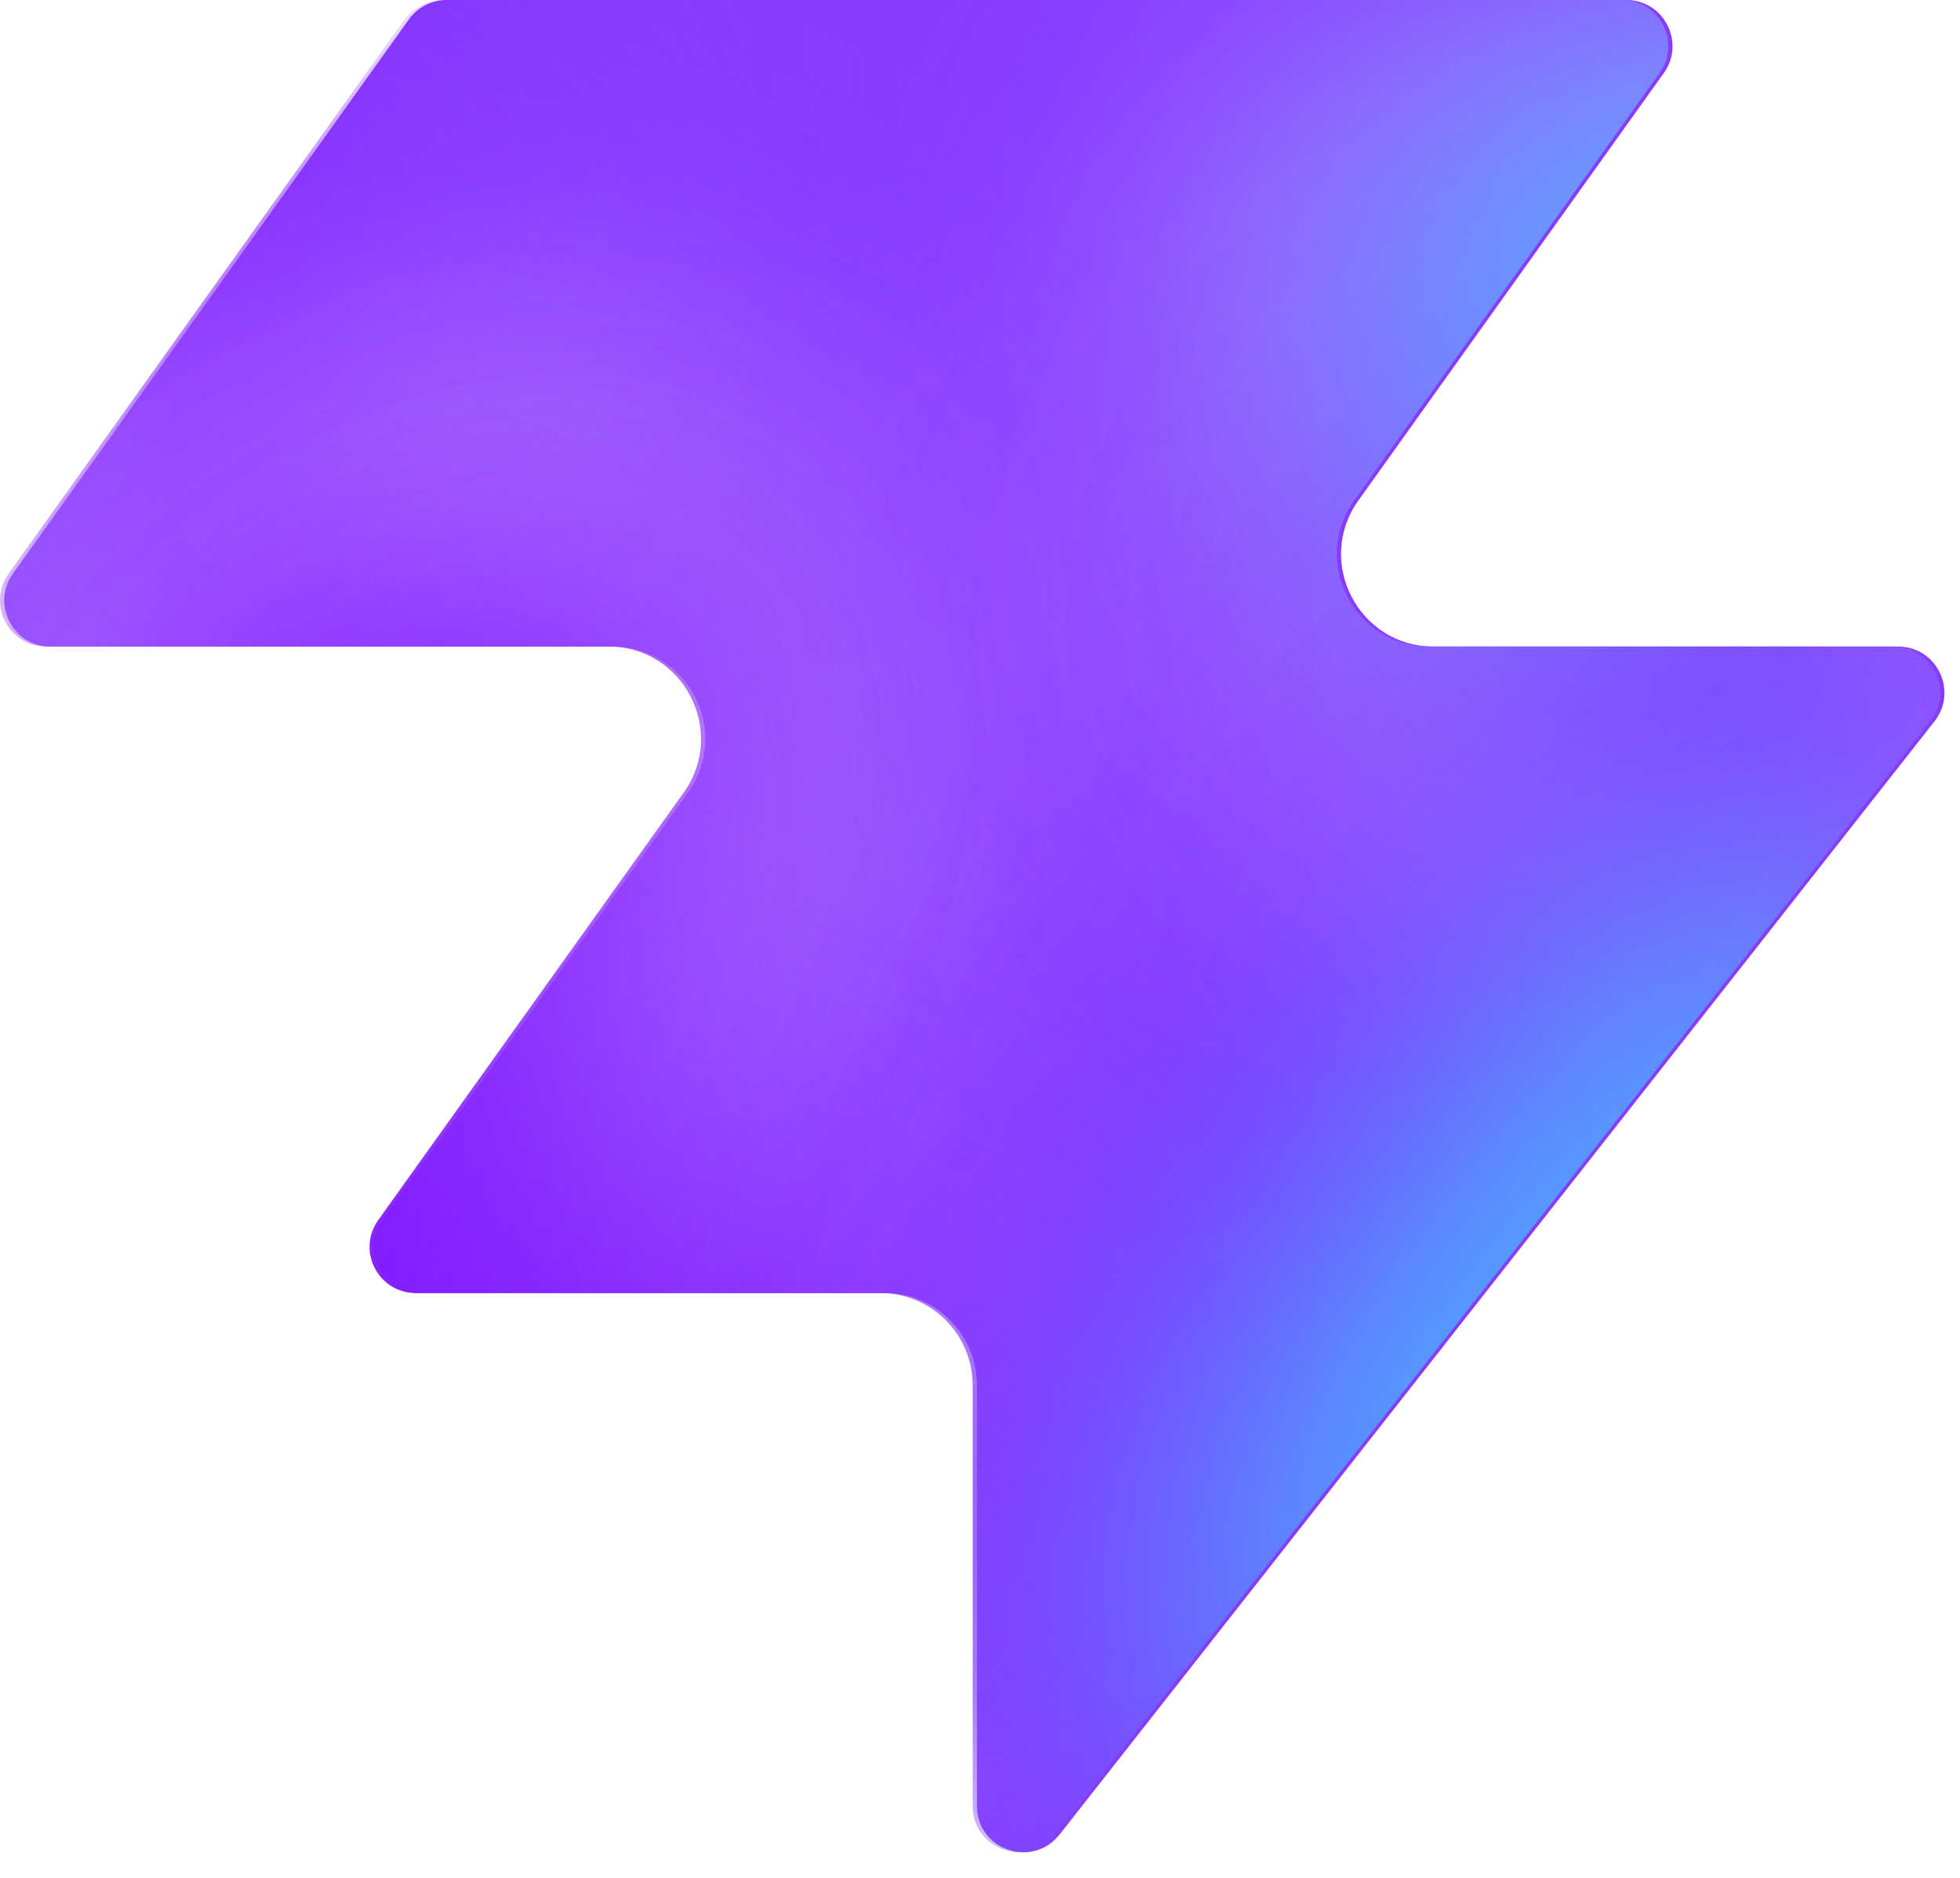
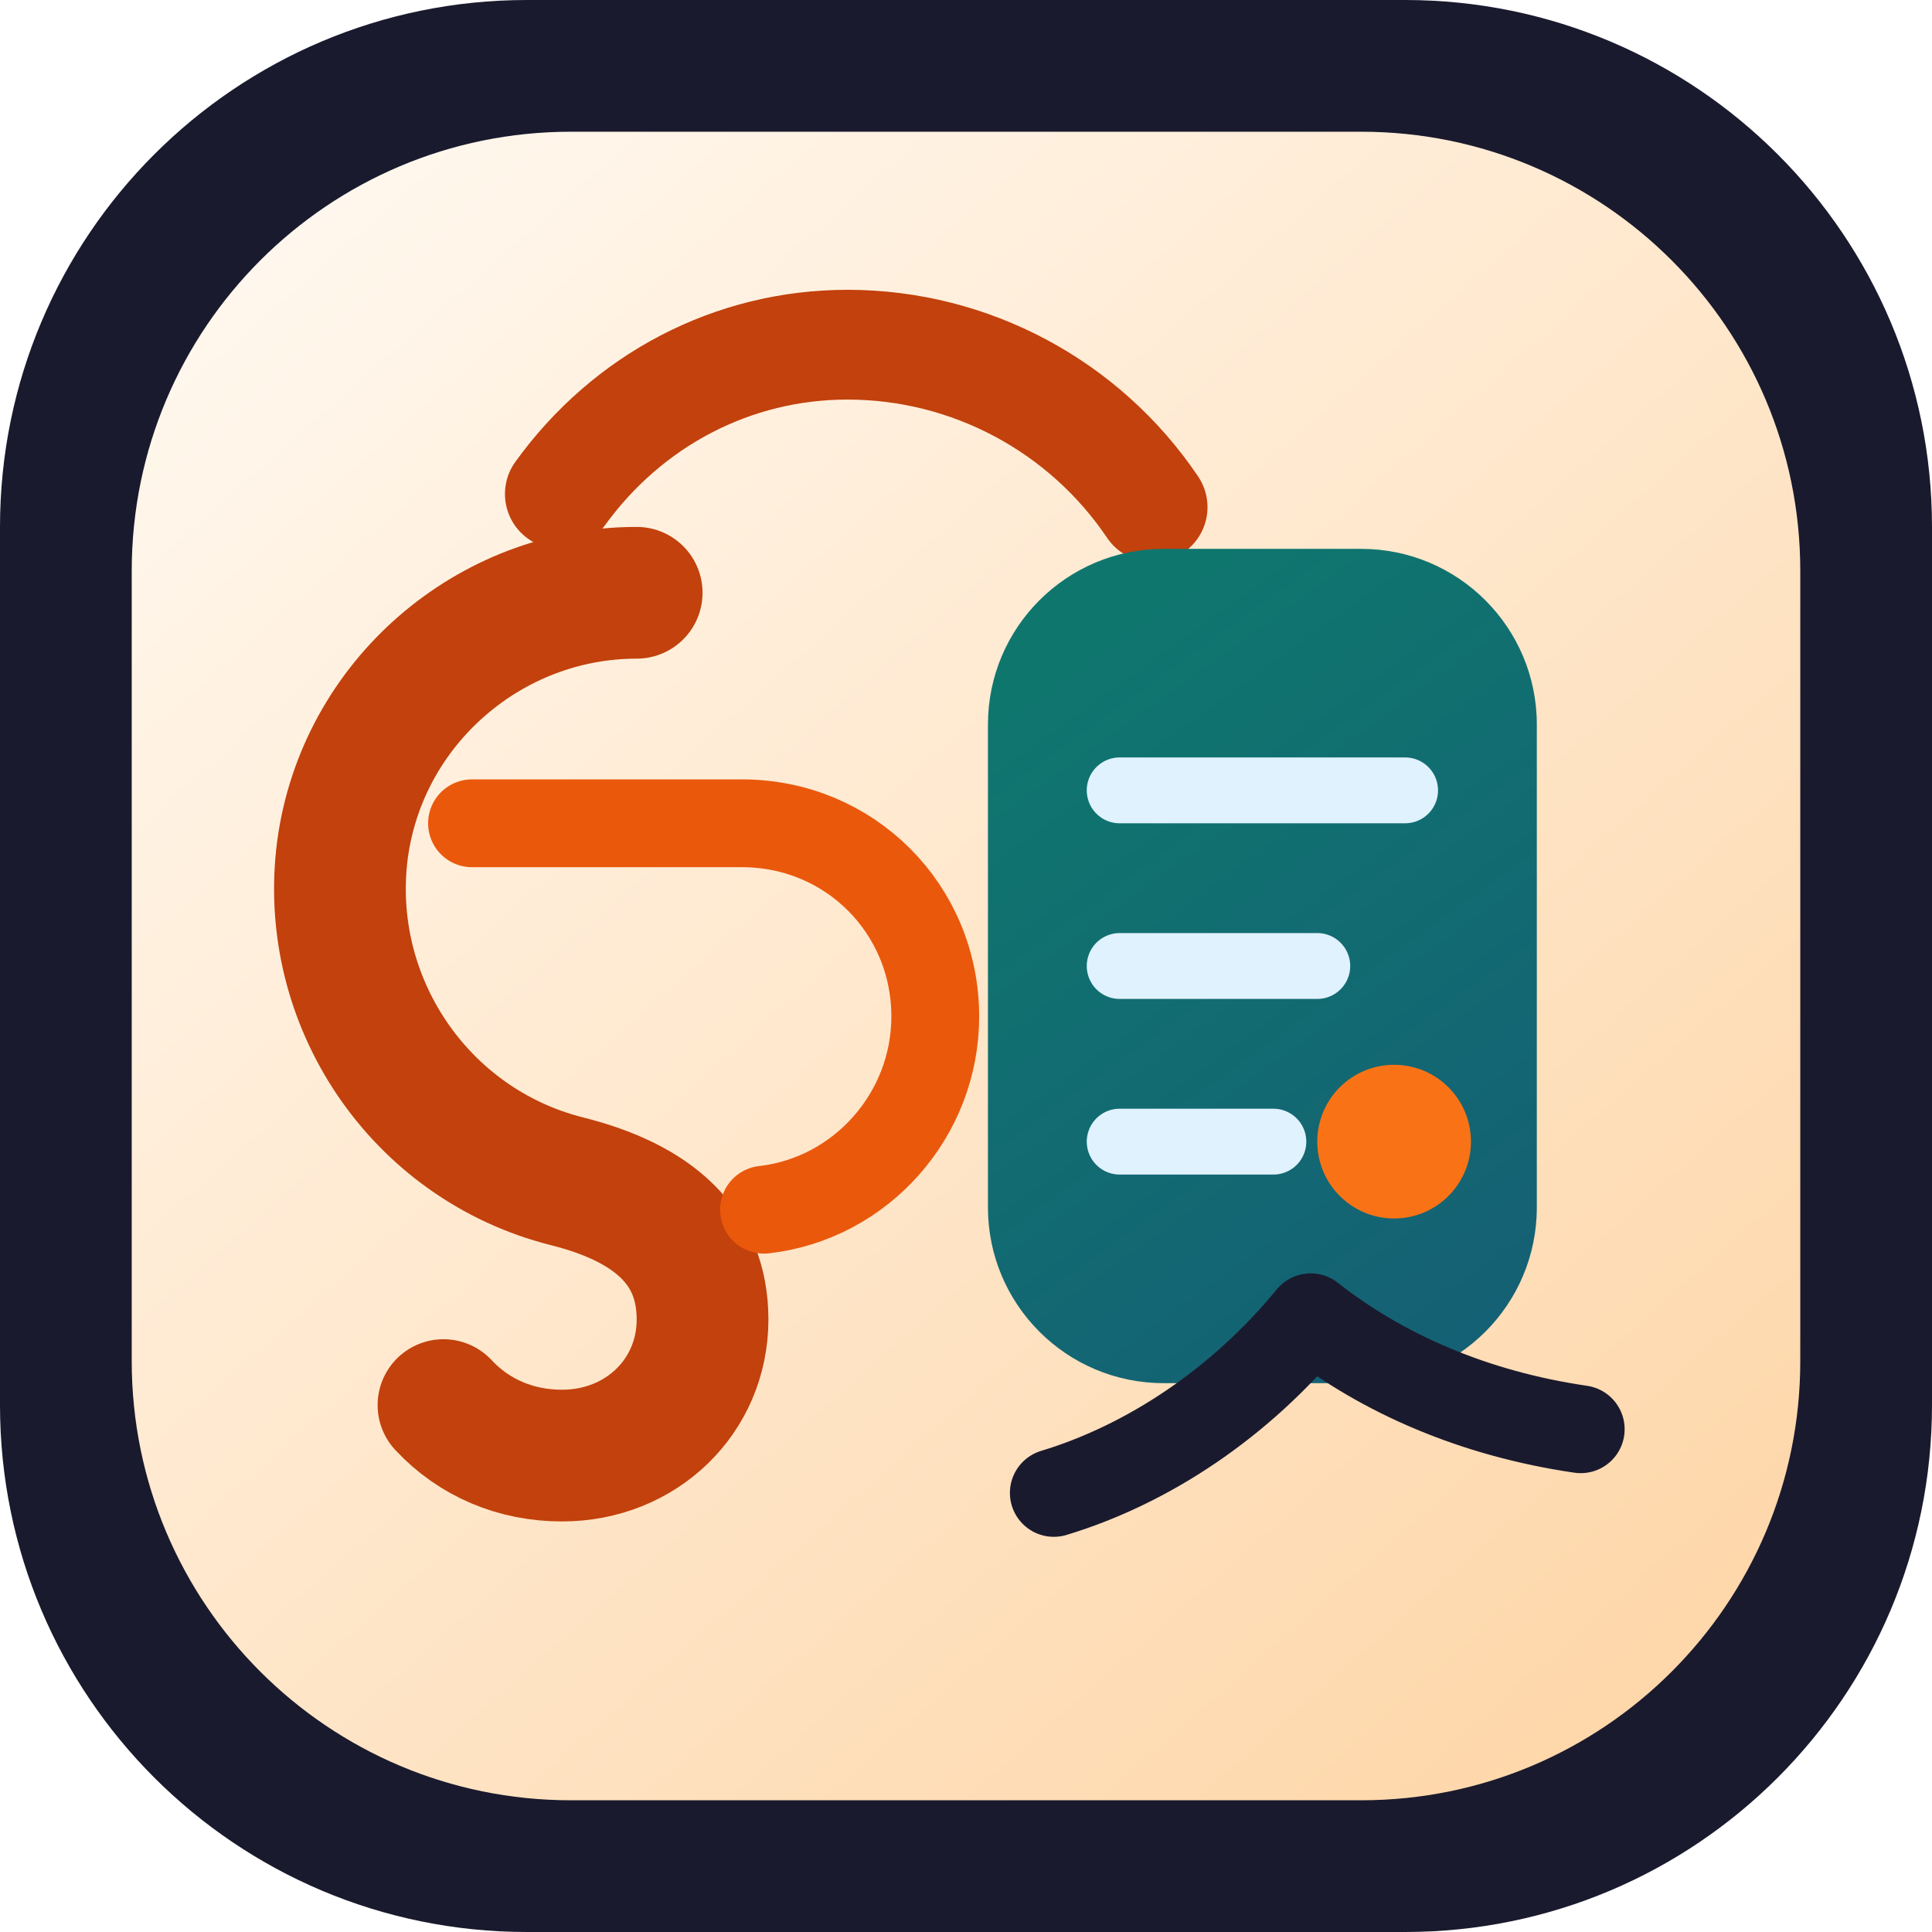
- <svg xmlns="http://www.w3.org/2000/svg" width="48" height="46" fill="none" viewBox="0 0 48 46">
-   <path fill="#863bff" d="M25.946 44.938c-.664.845-2.021.375-2.021-.698V33.937a2.26 2.26 0 0 0-2.262-2.262H10.287c-.92 0-1.456-1.04-.92-1.788l7.48-10.471c1.07-1.497 0-3.578-1.842-3.578H1.237c-.92 0-1.456-1.04-.92-1.788L10.013.474c.214-.297.556-.474.92-.474h28.894c.92 0 1.456 1.04.92 1.788l-7.48 10.471c-1.07 1.498 0 3.579 1.842 3.579h11.377c.943 0 1.473 1.088.89 1.83L25.947 44.94z" style="fill:#863bff;fill:color(display-p3 .525 .23 1);fill-opacity:1" />
-   <mask id="a" width="48" height="46" x="0" y="0" maskUnits="userSpaceOnUse" style="mask-type:alpha">
-     <path fill="#000" d="M25.842 44.938c-.664.844-2.021.375-2.021-.698V33.937a2.26 2.26 0 0 0-2.262-2.262H10.183c-.92 0-1.456-1.04-.92-1.788l7.48-10.471c1.07-1.498 0-3.579-1.842-3.579H1.133c-.92 0-1.456-1.04-.92-1.787L9.91.473c.214-.297.556-.474.92-.474h28.894c.92 0 1.456 1.04.92 1.788l-7.48 10.471c-1.07 1.498 0 3.578 1.842 3.578h11.377c.943 0 1.473 1.088.89 1.832L25.843 44.94z" style="fill:#000;fill-opacity:1" />
-   </mask>
-   <g mask="url(#a)">
-     <g filter="url(#b)">
-       <ellipse cx="5.508" cy="14.704" fill="#ede6ff" rx="5.508" ry="14.704" style="fill:#ede6ff;fill:color(display-p3 .927 .903 1);fill-opacity:1" transform="matrix(.00324 1 1 -.00324 -4.47 31.516)" />
-     </g>
-     <g filter="url(#c)">
-       <ellipse cx="10.399" cy="29.851" fill="#ede6ff" rx="10.399" ry="29.851" style="fill:#ede6ff;fill:color(display-p3 .927 .903 1);fill-opacity:1" transform="matrix(.00324 1 1 -.00324 -39.328 7.883)" />
-     </g>
-     <g filter="url(#d)">
-       <ellipse cx="5.508" cy="30.487" fill="#7e14ff" rx="5.508" ry="30.487" style="fill:#7e14ff;fill:color(display-p3 .492 .077 1);fill-opacity:1" transform="rotate(89.814 -25.913 -14.639)scale(1 -1)" />
-     </g>
-     <g filter="url(#e)">
-       <ellipse cx="5.508" cy="30.599" fill="#7e14ff" rx="5.508" ry="30.599" style="fill:#7e14ff;fill:color(display-p3 .492 .077 1);fill-opacity:1" transform="rotate(89.814 -32.644 -3.334)scale(1 -1)" />
-     </g>
-     <g filter="url(#f)">
-       <ellipse cx="5.508" cy="30.599" fill="#7e14ff" rx="5.508" ry="30.599" style="fill:#7e14ff;fill:color(display-p3 .492 .077 1);fill-opacity:1" transform="matrix(.00324 1 1 -.00324 -34.34 30.47)" />
-     </g>
-     <g filter="url(#g)">
-       <ellipse cx="14.072" cy="22.078" fill="#ede6ff" rx="14.072" ry="22.078" style="fill:#ede6ff;fill:color(display-p3 .927 .903 1);fill-opacity:1" transform="rotate(93.35 24.506 48.493)scale(-1 1)" />
-     </g>
-     <g filter="url(#h)">
-       <ellipse cx="3.47" cy="21.501" fill="#7e14ff" rx="3.47" ry="21.501" style="fill:#7e14ff;fill:color(display-p3 .492 .077 1);fill-opacity:1" transform="rotate(89.009 28.708 47.59)scale(-1 1)" />
-     </g>
-     <g filter="url(#i)">
-       <ellipse cx="3.47" cy="21.501" fill="#7e14ff" rx="3.47" ry="21.501" style="fill:#7e14ff;fill:color(display-p3 .492 .077 1);fill-opacity:1" transform="rotate(89.009 28.708 47.59)scale(-1 1)" />
-     </g>
-     <g filter="url(#j)">
-       <ellipse cx=".387" cy="8.972" fill="#7e14ff" rx="4.407" ry="29.108" style="fill:#7e14ff;fill:color(display-p3 .492 .077 1);fill-opacity:1" transform="rotate(39.51 .387 8.972)" />
-     </g>
-     <g filter="url(#k)">
-       <ellipse cx="47.523" cy="-6.092" fill="#7e14ff" rx="4.407" ry="29.108" style="fill:#7e14ff;fill:color(display-p3 .492 .077 1);fill-opacity:1" transform="rotate(37.892 47.523 -6.092)" />
-     </g>
-     <g filter="url(#l)">
-       <ellipse cx="41.412" cy="6.333" fill="#47bfff" rx="5.971" ry="9.665" style="fill:#47bfff;fill:color(display-p3 .28 .748 1);fill-opacity:1" transform="rotate(37.892 41.412 6.333)" />
-     </g>
-     <g filter="url(#m)">
-       <ellipse cx="-1.879" cy="38.332" fill="#7e14ff" rx="4.407" ry="29.108" style="fill:#7e14ff;fill:color(display-p3 .492 .077 1);fill-opacity:1" transform="rotate(37.892 -1.88 38.332)" />
-     </g>
-     <g filter="url(#n)">
-       <ellipse cx="-1.879" cy="38.332" fill="#7e14ff" rx="4.407" ry="29.108" style="fill:#7e14ff;fill:color(display-p3 .492 .077 1);fill-opacity:1" transform="rotate(37.892 -1.88 38.332)" />
-     </g>
-     <g filter="url(#o)">
-       <ellipse cx="35.651" cy="29.907" fill="#7e14ff" rx="4.407" ry="29.108" style="fill:#7e14ff;fill:color(display-p3 .492 .077 1);fill-opacity:1" transform="rotate(37.892 35.651 29.907)" />
-     </g>
-     <g filter="url(#p)">
-       <ellipse cx="38.418" cy="32.4" fill="#47bfff" rx="5.971" ry="15.297" style="fill:#47bfff;fill:color(display-p3 .28 .748 1);fill-opacity:1" transform="rotate(37.892 38.418 32.4)" />
-     </g>
-   </g>
+ <svg xmlns="http://www.w3.org/2000/svg" viewBox="0 0 88 88">
  <defs>
-     <filter id="b" width="60.045" height="41.654" x="-19.77" y="16.149" color-interpolation-filters="sRGB" filterUnits="userSpaceOnUse">
-       <feFlood flood-opacity="0" result="BackgroundImageFix" />
-       <feBlend in="SourceGraphic" in2="BackgroundImageFix" result="shape" />
-       <feGaussianBlur result="effect1_foregroundBlur_2002_17158" stdDeviation="7.659" />
-     </filter>
-     <filter id="c" width="90.34" height="51.437" x="-54.613" y="-7.533" color-interpolation-filters="sRGB" filterUnits="userSpaceOnUse">
-       <feFlood flood-opacity="0" result="BackgroundImageFix" />
-       <feBlend in="SourceGraphic" in2="BackgroundImageFix" result="shape" />
-       <feGaussianBlur result="effect1_foregroundBlur_2002_17158" stdDeviation="7.659" />
-     </filter>
-     <filter id="d" width="79.355" height="29.4" x="-49.64" y="2.03" color-interpolation-filters="sRGB" filterUnits="userSpaceOnUse">
-       <feFlood flood-opacity="0" result="BackgroundImageFix" />
-       <feBlend in="SourceGraphic" in2="BackgroundImageFix" result="shape" />
-       <feGaussianBlur result="effect1_foregroundBlur_2002_17158" stdDeviation="4.596" />
-     </filter>
-     <filter id="e" width="79.579" height="29.4" x="-45.045" y="20.029" color-interpolation-filters="sRGB" filterUnits="userSpaceOnUse">
-       <feFlood flood-opacity="0" result="BackgroundImageFix" />
-       <feBlend in="SourceGraphic" in2="BackgroundImageFix" result="shape" />
-       <feGaussianBlur result="effect1_foregroundBlur_2002_17158" stdDeviation="4.596" />
-     </filter>
-     <filter id="f" width="79.579" height="29.4" x="-43.513" y="21.178" color-interpolation-filters="sRGB" filterUnits="userSpaceOnUse">
-       <feFlood flood-opacity="0" result="BackgroundImageFix" />
-       <feBlend in="SourceGraphic" in2="BackgroundImageFix" result="shape" />
-       <feGaussianBlur result="effect1_foregroundBlur_2002_17158" stdDeviation="4.596" />
-     </filter>
-     <filter id="g" width="74.749" height="58.852" x="15.756" y="-17.901" color-interpolation-filters="sRGB" filterUnits="userSpaceOnUse">
-       <feFlood flood-opacity="0" result="BackgroundImageFix" />
-       <feBlend in="SourceGraphic" in2="BackgroundImageFix" result="shape" />
-       <feGaussianBlur result="effect1_foregroundBlur_2002_17158" stdDeviation="7.659" />
-     </filter>
-     <filter id="h" width="61.377" height="25.362" x="23.548" y="2.284" color-interpolation-filters="sRGB" filterUnits="userSpaceOnUse">
-       <feFlood flood-opacity="0" result="BackgroundImageFix" />
-       <feBlend in="SourceGraphic" in2="BackgroundImageFix" result="shape" />
-       <feGaussianBlur result="effect1_foregroundBlur_2002_17158" stdDeviation="4.596" />
-     </filter>
-     <filter id="i" width="61.377" height="25.362" x="23.548" y="2.284" color-interpolation-filters="sRGB" filterUnits="userSpaceOnUse">
-       <feFlood flood-opacity="0" result="BackgroundImageFix" />
-       <feBlend in="SourceGraphic" in2="BackgroundImageFix" result="shape" />
-       <feGaussianBlur result="effect1_foregroundBlur_2002_17158" stdDeviation="4.596" />
-     </filter>
-     <filter id="j" width="56.045" height="63.649" x="-27.636" y="-22.853" color-interpolation-filters="sRGB" filterUnits="userSpaceOnUse">
-       <feFlood flood-opacity="0" result="BackgroundImageFix" />
-       <feBlend in="SourceGraphic" in2="BackgroundImageFix" result="shape" />
-       <feGaussianBlur result="effect1_foregroundBlur_2002_17158" stdDeviation="4.596" />
-     </filter>
-     <filter id="k" width="54.814" height="64.646" x="20.116" y="-38.415" color-interpolation-filters="sRGB" filterUnits="userSpaceOnUse">
-       <feFlood flood-opacity="0" result="BackgroundImageFix" />
-       <feBlend in="SourceGraphic" in2="BackgroundImageFix" result="shape" />
-       <feGaussianBlur result="effect1_foregroundBlur_2002_17158" stdDeviation="4.596" />
-     </filter>
-     <filter id="l" width="33.541" height="35.313" x="24.641" y="-11.323" color-interpolation-filters="sRGB" filterUnits="userSpaceOnUse">
-       <feFlood flood-opacity="0" result="BackgroundImageFix" />
-       <feBlend in="SourceGraphic" in2="BackgroundImageFix" result="shape" />
-       <feGaussianBlur result="effect1_foregroundBlur_2002_17158" stdDeviation="4.596" />
-     </filter>
-     <filter id="m" width="54.814" height="64.646" x="-29.286" y="6.009" color-interpolation-filters="sRGB" filterUnits="userSpaceOnUse">
-       <feFlood flood-opacity="0" result="BackgroundImageFix" />
-       <feBlend in="SourceGraphic" in2="BackgroundImageFix" result="shape" />
-       <feGaussianBlur result="effect1_foregroundBlur_2002_17158" stdDeviation="4.596" />
-     </filter>
-     <filter id="n" width="54.814" height="64.646" x="-29.286" y="6.009" color-interpolation-filters="sRGB" filterUnits="userSpaceOnUse">
-       <feFlood flood-opacity="0" result="BackgroundImageFix" />
-       <feBlend in="SourceGraphic" in2="BackgroundImageFix" result="shape" />
-       <feGaussianBlur result="effect1_foregroundBlur_2002_17158" stdDeviation="4.596" />
-     </filter>
-     <filter id="o" width="54.814" height="64.646" x="8.244" y="-2.416" color-interpolation-filters="sRGB" filterUnits="userSpaceOnUse">
-       <feFlood flood-opacity="0" result="BackgroundImageFix" />
-       <feBlend in="SourceGraphic" in2="BackgroundImageFix" result="shape" />
-       <feGaussianBlur result="effect1_foregroundBlur_2002_17158" stdDeviation="4.596" />
-     </filter>
-     <filter id="p" width="39.409" height="43.623" x="18.713" y="10.588" color-interpolation-filters="sRGB" filterUnits="userSpaceOnUse">
-       <feFlood flood-opacity="0" result="BackgroundImageFix" />
-       <feBlend in="SourceGraphic" in2="BackgroundImageFix" result="shape" />
-       <feGaussianBlur result="effect1_foregroundBlur_2002_17158" stdDeviation="4.596" />
-     </filter>
+     <linearGradient id="sniffle-report-favicon-bg" x1="14" x2="74" y1="10" y2="78" gradientUnits="userSpaceOnUse">
+       <stop offset="0" stop-color="#fff7ed" />
+       <stop offset="1" stop-color="#fed7aa" />
+     </linearGradient>
+     <linearGradient id="sniffle-report-favicon-card" x1="47" x2="70" y1="31" y2="63" gradientUnits="userSpaceOnUse">
+       <stop offset="0" stop-color="#0f766e" />
+       <stop offset="1" stop-color="#155e75" />
+     </linearGradient>
  </defs>
+   <rect width="88" height="88" rx="24" fill="#1a1a2e" />
+   <rect x="6" y="6" width="76" height="76" rx="20" fill="url(#sniffle-report-favicon-bg)" />
+   <path d="M29 27c-6.7 0-12.5 5-13.4 11.7-.9 6.9 3.5 13.4 10.2 15.1 4 1 6.2 3 6.2 6.3 0 3.5-2.8 6.2-6.4 6.2-2.1 0-4-.8-5.4-2.3" fill="none" stroke="#c2410c" stroke-linecap="round" stroke-width="6" />
+   <path d="M25.5 22.5c3.1-4.3 7.9-6.8 13.1-6.8 5.6 0 10.8 2.8 13.9 7.4" fill="none" stroke="#c2410c" stroke-linecap="round" stroke-width="5" />
+   <path d="M21.5 37.5h12.3c4.9 0 8.8 3.9 8.8 8.8 0 4.5-3.4 8.3-7.8 8.8" fill="none" stroke="#ea580c" stroke-linecap="round" stroke-width="4" />
+   <rect x="45" y="25" width="25" height="38" rx="8" fill="url(#sniffle-report-favicon-card)" />
+   <path d="M51 36h13" fill="none" stroke="#e0f2fe" stroke-linecap="round" stroke-width="3" />
+   <path d="M51 44h9" fill="none" stroke="#e0f2fe" stroke-linecap="round" stroke-width="3" />
+   <path d="M51 52h7" fill="none" stroke="#e0f2fe" stroke-linecap="round" stroke-width="3" />
+   <circle cx="63.5" cy="52" r="3.5" fill="#f97316" />
+   <path d="M48 68c4.3-1.3 8.5-4.1 11.7-8 3.3 2.6 7.5 4.4 12.3 5.1" fill="none" stroke="#1a1a2e" stroke-linecap="round" stroke-linejoin="round" stroke-width="4" />
</svg>
